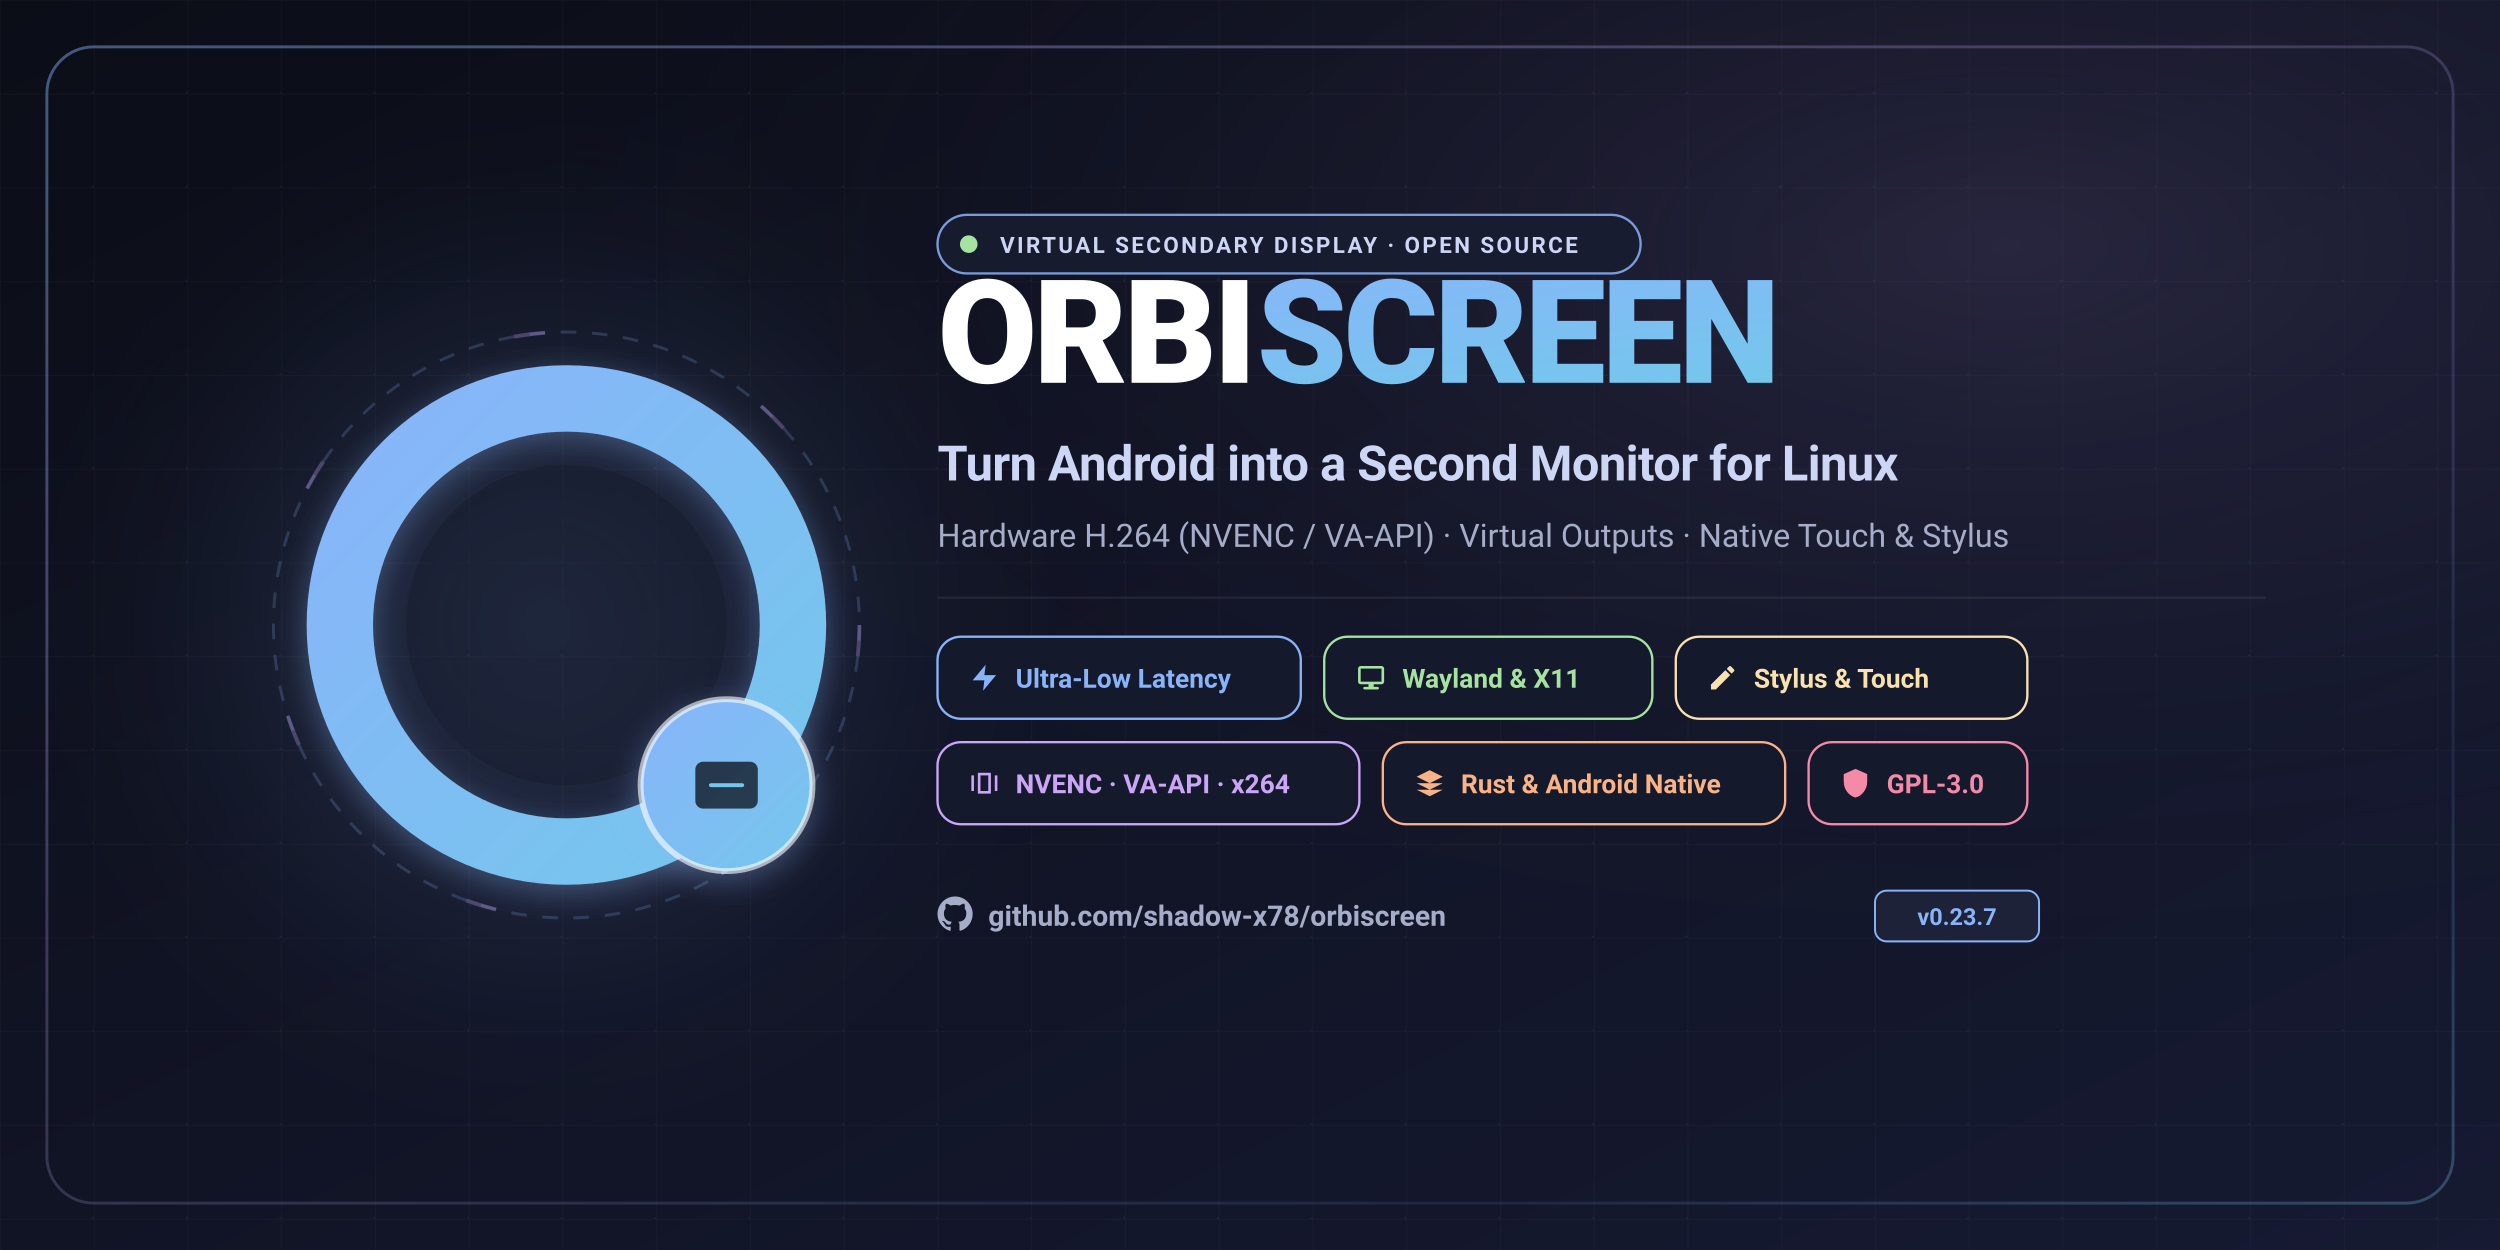
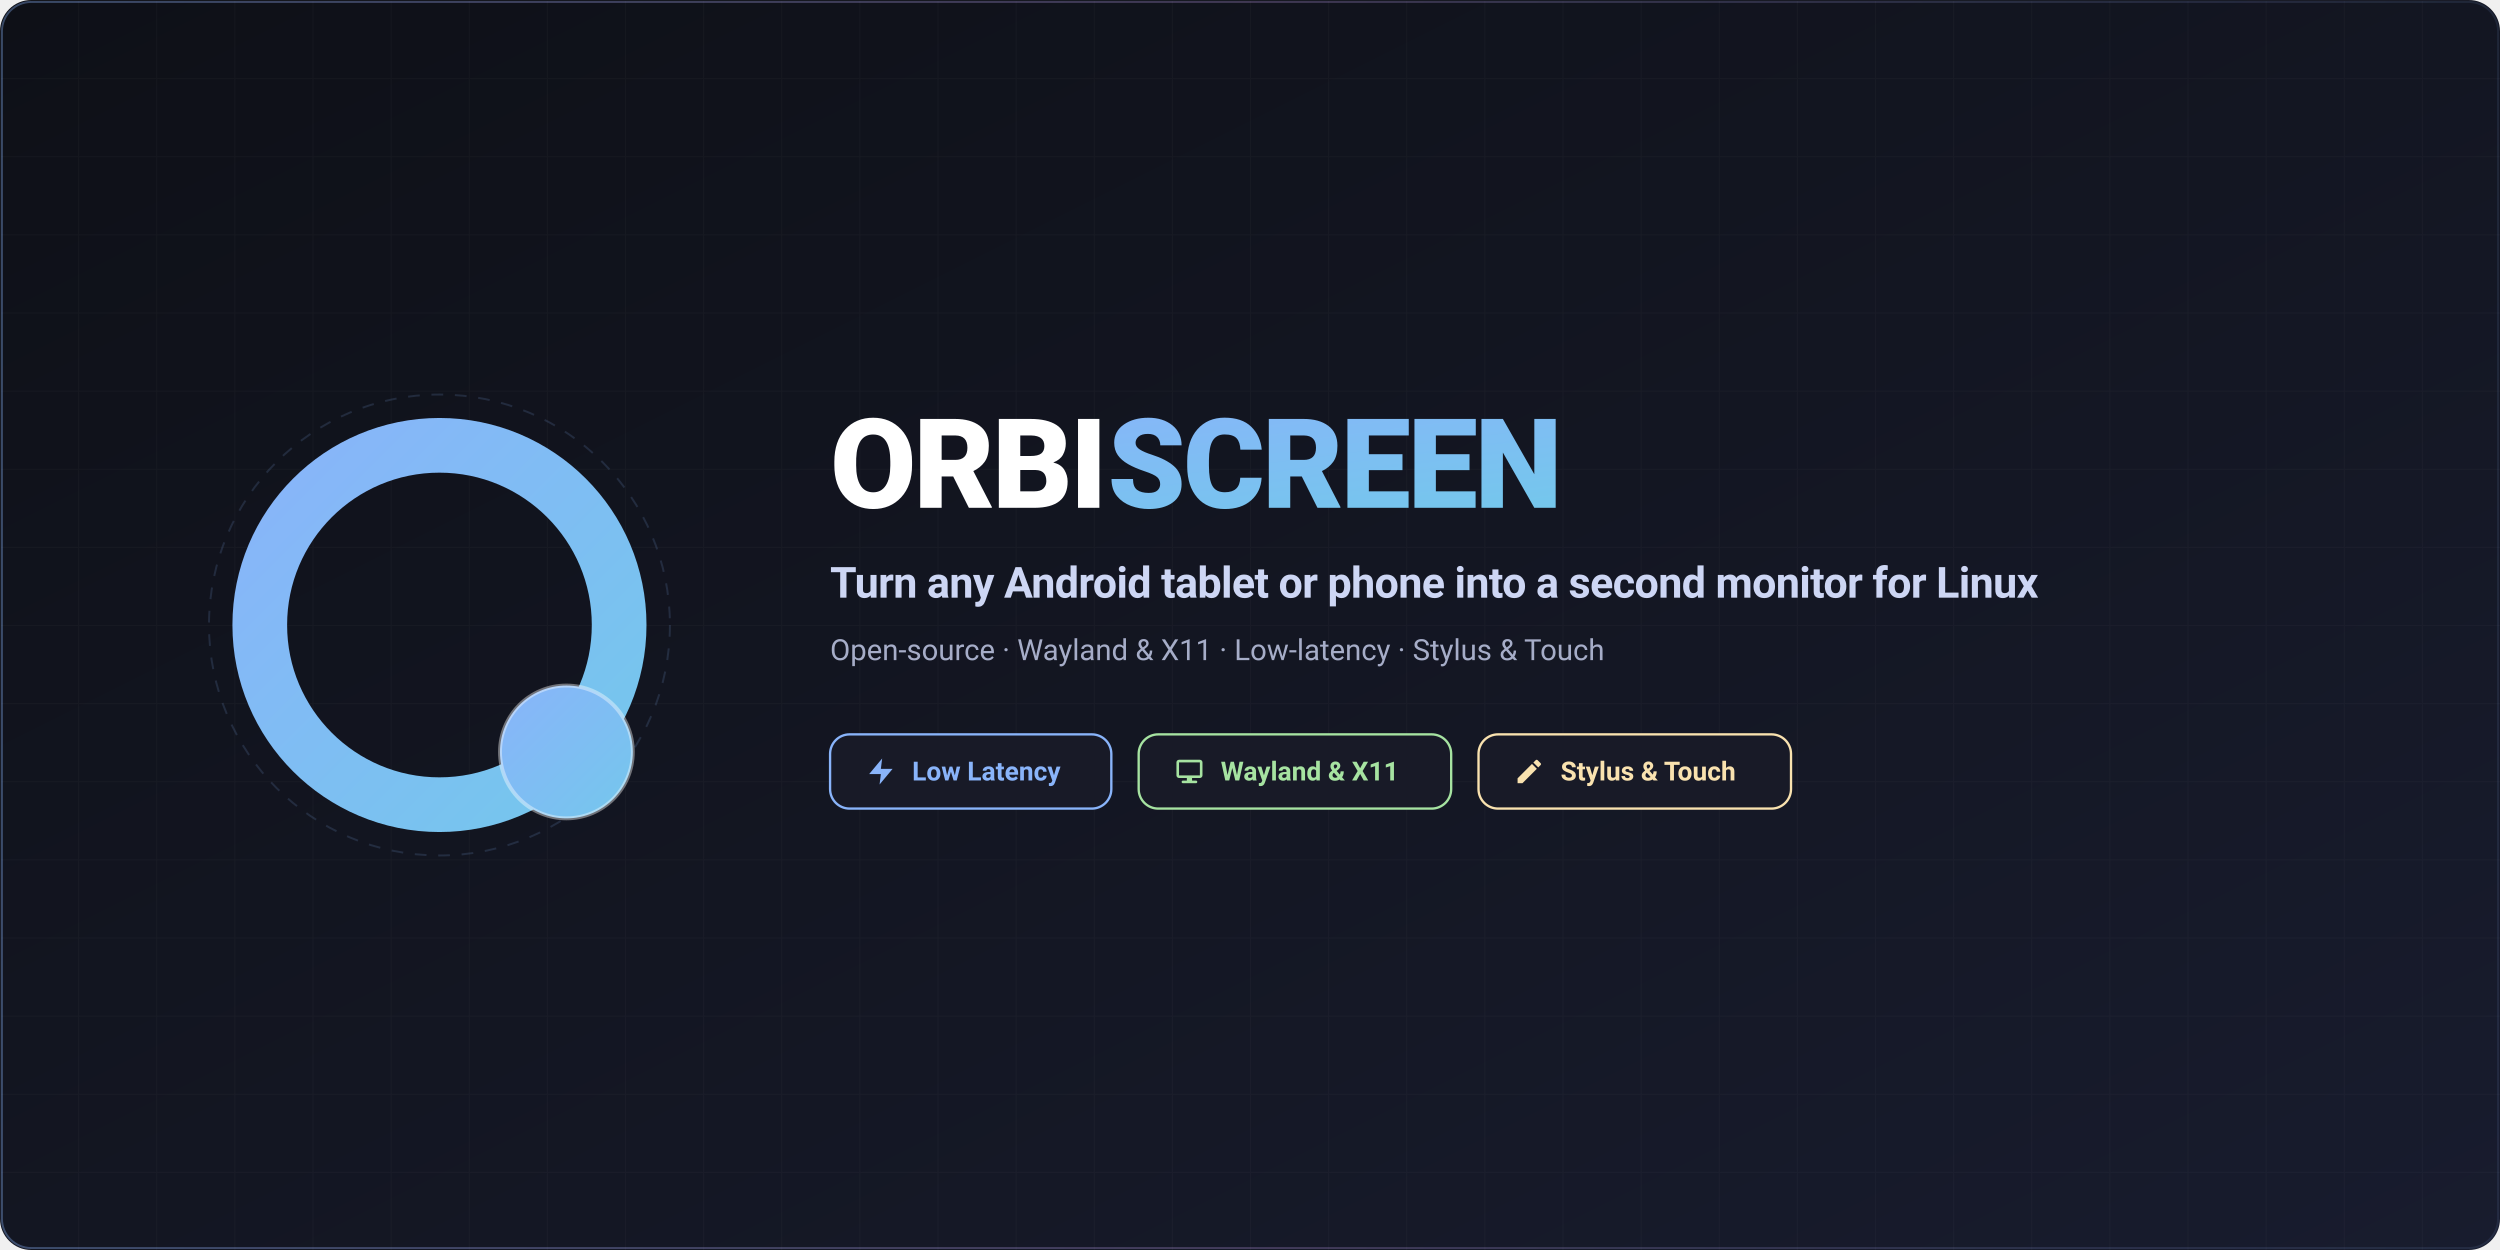
<svg xmlns="http://www.w3.org/2000/svg" viewBox="0 0 1280 640" width="1280" height="640">
  <defs>
-     <linearGradient id="bgGradient" x1="0%" y1="0%" x2="100%" y2="100%">
-       <stop offset="0%" stop-color="#0b0d17" />
-       <stop offset="50%" stop-color="#111425" />
-       <stop offset="100%" stop-color="#161a32" />
+     <linearGradient id="bg" x1="0%" y1="0%" x2="100%" y2="100%">
+       <stop offset="0%" stop-color="#0e1017" />
+       <stop offset="60%" stop-color="#141724" />
+       <stop offset="100%" stop-color="#181c2e" />
    </linearGradient>
    <linearGradient id="brandBlue" x1="0%" y1="0%" x2="100%" y2="100%">
      <stop offset="0%" stop-color="#89b4fa" />
      <stop offset="100%" stop-color="#74c7ec" />
    </linearGradient>
-     <linearGradient id="accentPurple" x1="0%" y1="0%" x2="100%" y2="100%">
-       <stop offset="0%" stop-color="#cba6f7" />
-       <stop offset="100%" stop-color="#b4befe" />
+     <linearGradient id="borderGradient" x1="0%" y1="0%" x2="100%" y2="0%">
+       <stop offset="0%" stop-color="#89b4fa" stop-opacity="0.35" />
+       <stop offset="50%" stop-color="#cba6f7" stop-opacity="0.25" />
+       <stop offset="100%" stop-color="#89b4fa" stop-opacity="0.10" />
    </linearGradient>
-     <linearGradient id="glowGpu" x1="0%" y1="0%" x2="100%" y2="100%">
-       <stop offset="0%" stop-color="#a6e3a1" />
-       <stop offset="100%" stop-color="#94e2d5" />
-     </linearGradient>
-     <linearGradient id="borderGlow" x1="0%" y1="0%" x2="100%" y2="100%">
-       <stop offset="0%" stop-color="#89b4fa" stop-opacity="0.45" />
-       <stop offset="40%" stop-color="#cba6f7" stop-opacity="0.25" />
-       <stop offset="80%" stop-color="#89b4fa" stop-opacity="0.10" />
-       <stop offset="100%" stop-color="#74c7ec" stop-opacity="0.30" />
-     </linearGradient>
-     <radialGradient id="logoGlow" cx="50%" cy="50%" r="50%">
-       <stop offset="0%" stop-color="#89b4fa" stop-opacity="0.18" />
-       <stop offset="60%" stop-color="#89b4fa" stop-opacity="0.05" />
-       <stop offset="100%" stop-color="#0b0d17" stop-opacity="0" />
-     </radialGradient>
-     <radialGradient id="topRightGlow" cx="80%" cy="20%" r="60%">
-       <stop offset="0%" stop-color="#cba6f7" stop-opacity="0.12" />
-       <stop offset="100%" stop-color="#111425" stop-opacity="0" />
-     </radialGradient>
-     <pattern id="grid" width="48" height="48" patternUnits="userSpaceOnUse">
-       <path d="M 48 0 L 0 0 0 48" fill="none" stroke="#ffffff" stroke-width="1" opacity="0.025" />
-       <circle cx="48" cy="48" r="1" fill="#89b4fa" opacity="0.08" />
+     <pattern id="grid" width="40" height="40" patternUnits="userSpaceOnUse">
+       <path d="M 40 0 L 0 0 0 40" fill="none" stroke="#ffffff" stroke-width="1" opacity="0.025" />
    </pattern>
-     <filter id="shadowGlow" x="-20%" y="-20%" width="140%" height="140%">
-       <feDropShadow dx="0" dy="4" stdDeviation="8" flood-color="#89b4fa" flood-opacity="0.35" />
-     </filter>
  </defs>
-   <rect width="1280" height="640" fill="url(#bgGradient)" />
-   <rect width="1280" height="640" fill="url(#topRightGlow)" />
-   <rect width="1280" height="640" fill="url(#grid)" />
-   <circle cx="280" cy="320" r="280" fill="url(#logoGlow)" />
-   <rect x="24" y="24" width="1232" height="592" rx="24" fill="none" stroke="url(#borderGlow)" stroke-width="1.5" />
-   <g transform="translate(130, 160)">
-     <circle cx="160" cy="160" r="150" fill="none" stroke="#89b4fa" stroke-width="1.5" opacity="0.2" stroke-dasharray="8 8" />
-     <circle cx="160" cy="160" r="150" fill="none" stroke="#cba6f7" stroke-width="2" opacity="0.3" stroke-dasharray="16 120" />
-     <circle cx="160" cy="160" r="116" fill="none" stroke="url(#brandBlue)" stroke-width="34" filter="url(#shadowGlow)" />
-     <circle cx="160" cy="160" r="82" fill="#14182b" opacity="0.4" />
-     <g transform="translate(242, 242)" filter="url(#shadowGlow)">
-       <circle cx="0" cy="0" r="44" fill="url(#brandBlue)" />
-       <circle cx="0" cy="0" r="44" fill="none" stroke="#ffffff" stroke-width="3" opacity="0.6" />
-       <rect x="-16" y="-12" width="32" height="24" rx="4" fill="#0b0d17" opacity="0.75" />
-       <line x1="-8" y1="0" x2="8" y2="0" stroke="#74c7ec" stroke-width="2" stroke-linecap="round" />
-     </g>
+   <rect width="1280" height="640" rx="16" fill="url(#bg)" />
+   <rect width="1280" height="640" rx="16" fill="url(#grid)" />
+   <rect width="1278" height="638" x="1" y="1" rx="15" fill="none" stroke="url(#borderGradient)" stroke-width="1" />
+   <g transform="translate(100, 195)">
+     <circle cx="125" cy="125" r="118" fill="none" stroke="#89b4fa" stroke-width="1" opacity="0.15" stroke-dasharray="6 6" />
+     <circle cx="125" cy="125" r="92" fill="none" stroke="url(#brandBlue)" stroke-width="28" />
+     <circle cx="190" cy="190" r="34" fill="url(#brandBlue)" />
+     <circle cx="190" cy="190" r="34" fill="none" stroke="#ffffff" stroke-width="2" opacity="0.4" />
  </g>
-   <g transform="translate(480, 100)">
-     <g transform="translate(0, 10)">
-       <rect width="360" height="30" rx="15" fill="#181c30" stroke="#89b4fa" stroke-width="1.2" opacity="0.85" />
-       <circle cx="16" cy="15" r="4.5" fill="#a6e3a1" />
-       <text x="32" y="19.5" font-family="-apple-system, BlinkMacSystemFont, 'Segoe UI', Roboto, sans-serif" font-size="11.5" font-weight="700" fill="#cdd6f4" letter-spacing="1.2">
-         VIRTUAL SECONDARY DISPLAY · OPEN SOURCE
-       </text>
-     </g>
-     <text x="0" y="96" font-family="-apple-system, BlinkMacSystemFont, 'Segoe UI', Roboto, 'Helvetica Neue', Arial, sans-serif" font-size="74" font-weight="900" fill="#ffffff" letter-spacing="-2">
+   <g transform="translate(425, 200)">
+     <text x="0" y="60" font-family="-apple-system, BlinkMacSystemFont, 'Segoe UI', Roboto, 'Helvetica Neue', Arial, sans-serif" font-size="64" font-weight="900" fill="#ffffff" letter-spacing="-1.5">
      ORBI<tspan fill="url(#brandBlue)">SCREEN</tspan>
    </text>
-     <text x="0" y="146" font-family="-apple-system, BlinkMacSystemFont, 'Segoe UI', Roboto, 'Helvetica Neue', Arial, sans-serif" font-size="25" font-weight="700" fill="#cdd6f4" letter-spacing="-0.3">
-       Turn Android into a Second Monitor for Linux
+     <text x="0" y="106" font-family="-apple-system, BlinkMacSystemFont, 'Segoe UI', Roboto, 'Helvetica Neue', Arial, sans-serif" font-size="22" font-weight="600" fill="#cdd6f4" letter-spacing="-0.3">
+       Turn any Android tablet or phone into a second monitor for Linux
    </text>
-     <text x="0" y="180" font-family="-apple-system, BlinkMacSystemFont, 'Segoe UI', Roboto, 'Helvetica Neue', Arial, sans-serif" font-size="16.5" font-weight="400" fill="#a6adc8">
-       Hardware H.264 (NVENC / VA-API) · Virtual Outputs · Native Touch &amp; Stylus
+     <text x="0" y="138" font-family="-apple-system, BlinkMacSystemFont, 'Segoe UI', Roboto, 'Helvetica Neue', Arial, sans-serif" font-size="15" font-weight="400" fill="#a6adc8">
+       Open-source · Wayland &amp; X11 · Low-latency · Stylus &amp; Touch
    </text>
-     <line x1="0" y1="206" x2="680" y2="206" stroke="#ffffff" stroke-width="1" opacity="0.08" />
-     <g transform="translate(0, 226)">
+     <g transform="translate(0, 176)">
      <g transform="translate(0, 0)">
-         <rect width="186" height="42" rx="12" fill="#15192c" stroke="#89b4fa" stroke-width="1.2" />
-         <svg x="16" y="13" width="16" height="16" viewBox="0 0 24 24" fill="#89b4fa">
+         <rect width="144" height="38" rx="10" fill="#181a27" stroke="#89b4fa" stroke-width="1.2" />
+         <svg x="18" y="11" width="16" height="16" viewBox="0 0 24 24" fill="#89b4fa">
          <polygon points="13 2 3 14 12 14 11 22 21 10 12 10 13 2" />
        </svg>
-         <text x="40" y="21.5" dominant-baseline="central" font-family="-apple-system, BlinkMacSystemFont, 'Segoe UI', Roboto, sans-serif" font-size="13.5" font-weight="700" fill="#89b4fa">
-           Ultra-Low Latency
-         </text>
+         <text x="42" y="19" dominant-baseline="central" font-family="-apple-system, BlinkMacSystemFont, 'Segoe UI', Roboto, sans-serif" font-size="13.5" font-weight="700" fill="#89b4fa">Low Latency</text>
      </g>
-       <g transform="translate(198, 0)">
-         <rect width="168" height="42" rx="12" fill="#15192c" stroke="#a6e3a1" stroke-width="1.2" />
-         <svg x="16" y="13" width="16" height="16" viewBox="0 0 24 24" fill="#a6e3a1">
+       <g transform="translate(158, 0)">
+         <rect width="160" height="38" rx="10" fill="#181a27" stroke="#a6e3a1" stroke-width="1.2" />
+         <svg x="18" y="11" width="16" height="16" viewBox="0 0 24 24" fill="#a6e3a1">
          <path d="M 20 3 L 4 3 C 2.9 3 2 3.9 2 5 L 2 15 C 2 16.1 2.9 17 4 17 L 10 17 L 10 19 L 7 19 C 6.4 19 6 19.4 6 20 C 6 20.6 6.4 21 7 21 L 17 21 C 17.6 21 18 20.6 18 20 C 18 19.4 17.6 19 17 19 L 14 19 L 14 17 L 20 17 C 21.1 17 22 16.1 22 15 L 22 5 C 22 3.9 21.1 3 20 3 Z M 20 15 L 4 15 L 4 5 L 20 5 L 20 15 Z" />
        </svg>
-         <text x="40" y="21.5" dominant-baseline="central" font-family="-apple-system, BlinkMacSystemFont, 'Segoe UI', Roboto, sans-serif" font-size="13.5" font-weight="700" fill="#a6e3a1">
-           Wayland &amp; X11
-         </text>
+         <text x="42" y="19" dominant-baseline="central" font-family="-apple-system, BlinkMacSystemFont, 'Segoe UI', Roboto, sans-serif" font-size="13.5" font-weight="700" fill="#a6e3a1">Wayland &amp; X11</text>
      </g>
-       <g transform="translate(378, 0)">
-         <rect width="180" height="42" rx="12" fill="#15192c" stroke="#f9e2af" stroke-width="1.2" />
-         <svg x="16" y="13" width="16" height="16" viewBox="0 0 24 24" fill="#f9e2af">
+       <g transform="translate(332, 0)">
+         <rect width="160" height="38" rx="10" fill="#181a27" stroke="#f9e2af" stroke-width="1.2" />
+         <svg x="18" y="11" width="16" height="16" viewBox="0 0 24 24" fill="#f9e2af">
          <path d="M 3 17.25 V 21 h 3.75 L 17.81 9.94 l -3.75 -3.75 L 3 17.25 Z M 20.71 7.04 c 0.39 -0.39 0.39 -1.02 0 -1.41 l -2.34 -2.34 c -0.39 -0.39 -1.02 -0.39 -1.41 0 l -1.83 1.83 3.75 3.75 1.83 -1.83 Z" />
        </svg>
-         <text x="40" y="21.5" dominant-baseline="central" font-family="-apple-system, BlinkMacSystemFont, 'Segoe UI', Roboto, sans-serif" font-size="13.5" font-weight="700" fill="#f9e2af">
-           Stylus &amp; Touch
-         </text>
-       </g>
-     </g>
-     <g transform="translate(0, 280)">
-       <g transform="translate(0, 0)">
-         <rect width="216" height="42" rx="12" fill="#15192c" stroke="#cba6f7" stroke-width="1.2" />
-         <svg x="16" y="13" width="16" height="16" viewBox="0 0 24 24" fill="#cba6f7">
-           <path d="M 4 6 H 2 v 12 h 2 V 6 z m 16 0 h 2 v 12 h -2 V 6 z M 7 4 h 10 v 16 H 7 V 4 z m 2 2 v 12 h 6 V 6 H 9 z" />
-         </svg>
-         <text x="40" y="21.5" dominant-baseline="central" font-family="-apple-system, BlinkMacSystemFont, 'Segoe UI', Roboto, sans-serif" font-size="13.5" font-weight="700" fill="#cba6f7">
-           NVENC · VA-API · x264
-         </text>
-       </g>
-       <g transform="translate(228, 0)">
-         <rect width="206" height="42" rx="12" fill="#15192c" stroke="#fab387" stroke-width="1.2" />
-         <svg x="16" y="13" width="16" height="16" viewBox="0 0 24 24" fill="#fab387">
-           <path d="M 12 2 L 2 7 l 10 5 l 10 -5 L 12 2 z M 2 17 l 10 5 l 10 -5 M 2 12 l 10 5 l 10 -5" />
-         </svg>
-         <text x="40" y="21.5" dominant-baseline="central" font-family="-apple-system, BlinkMacSystemFont, 'Segoe UI', Roboto, sans-serif" font-size="13.5" font-weight="700" fill="#fab387">
-           Rust &amp; Android Native
-         </text>
-       </g>
-       <g transform="translate(446, 0)">
-         <rect width="112" height="42" rx="12" fill="#15192c" stroke="#f38ba8" stroke-width="1.2" />
-         <svg x="16" y="13" width="16" height="16" viewBox="0 0 24 24" fill="#f38ba8">
-           <path d="M 12 1 L 3 5 v 6 c 0 5.55 3.84 10.74 9 12 c 5.16 -1.26 9 -6.45 9 -12 V 5 L 12 1 z" />
-         </svg>
-         <text x="40" y="21.5" dominant-baseline="central" font-family="-apple-system, BlinkMacSystemFont, 'Segoe UI', Roboto, sans-serif" font-size="13.5" font-weight="700" fill="#f38ba8">
-           GPL-3.0
-         </text>
-       </g>
-     </g>
-     <g transform="translate(0, 360)">
-       <g transform="translate(0, 0)">
-         <svg x="0" y="-1" width="18" height="18" viewBox="0 0 24 24" fill="#a6adc8">
-           <path d="M12 0C5.37 0 0 5.37 0 12c0 5.31 3.435 9.795 8.205 11.385.6.105.825-.255.825-.57 0-.285-.015-1.23-.015-2.235-3.015.555-3.795-.735-4.035-1.41-.135-.345-.72-1.41-1.23-1.695-.42-.225-1.02-.78-.015-.795.945-.015 1.62.87 1.845 1.23 1.08 1.815 2.805 1.305 3.495.99.105-.78.42-1.305.765-1.605-2.67-.3-5.46-1.335-5.46-5.925 0-1.305.465-2.385 1.23-3.225-.12-.3-.54-1.53.12-3.18 0 0 1.005-.315 3.3 1.23.96-.27 1.98-.405 3-.405s2.04.135 3 .405c2.295-1.56 3.3-1.23 3.3-1.23.66 1.65.24 2.88.12 3.18.765.84 1.23 1.905 1.23 3.225 0 4.605-2.805 5.625-5.475 5.925.435.375.81 1.095.81 2.22 0 1.605-.015 2.895-.015 3.3 0 .315.225.69.825.57A12.02 12.02 0 0024 12c0-6.63-5.37-12-12-12z" />
-         </svg>
-         <text x="26" y="14" font-family="-apple-system, BlinkMacSystemFont, 'Segoe UI', Roboto, sans-serif" font-size="14.5" font-weight="600" fill="#a6adc8">
-           github.com/shadow-x78/orbiscreen
-         </text>
-       </g>
-       <g transform="translate(480, -4)">
-         <rect width="84" height="26" rx="6" fill="#1e2238" stroke="#89b4fa" stroke-width="1" />
-         <text x="42" y="13.5" dominant-baseline="central" text-anchor="middle" font-family="-apple-system, BlinkMacSystemFont, 'Segoe UI', Roboto, sans-serif" font-size="12" font-weight="700" fill="#89b4fa">
-           v0.23.7
-         </text>
+         <text x="42" y="19" dominant-baseline="central" font-family="-apple-system, BlinkMacSystemFont, 'Segoe UI', Roboto, sans-serif" font-size="13.5" font-weight="700" fill="#f9e2af">Stylus &amp; Touch</text>
      </g>
    </g>
  </g>
</svg>
